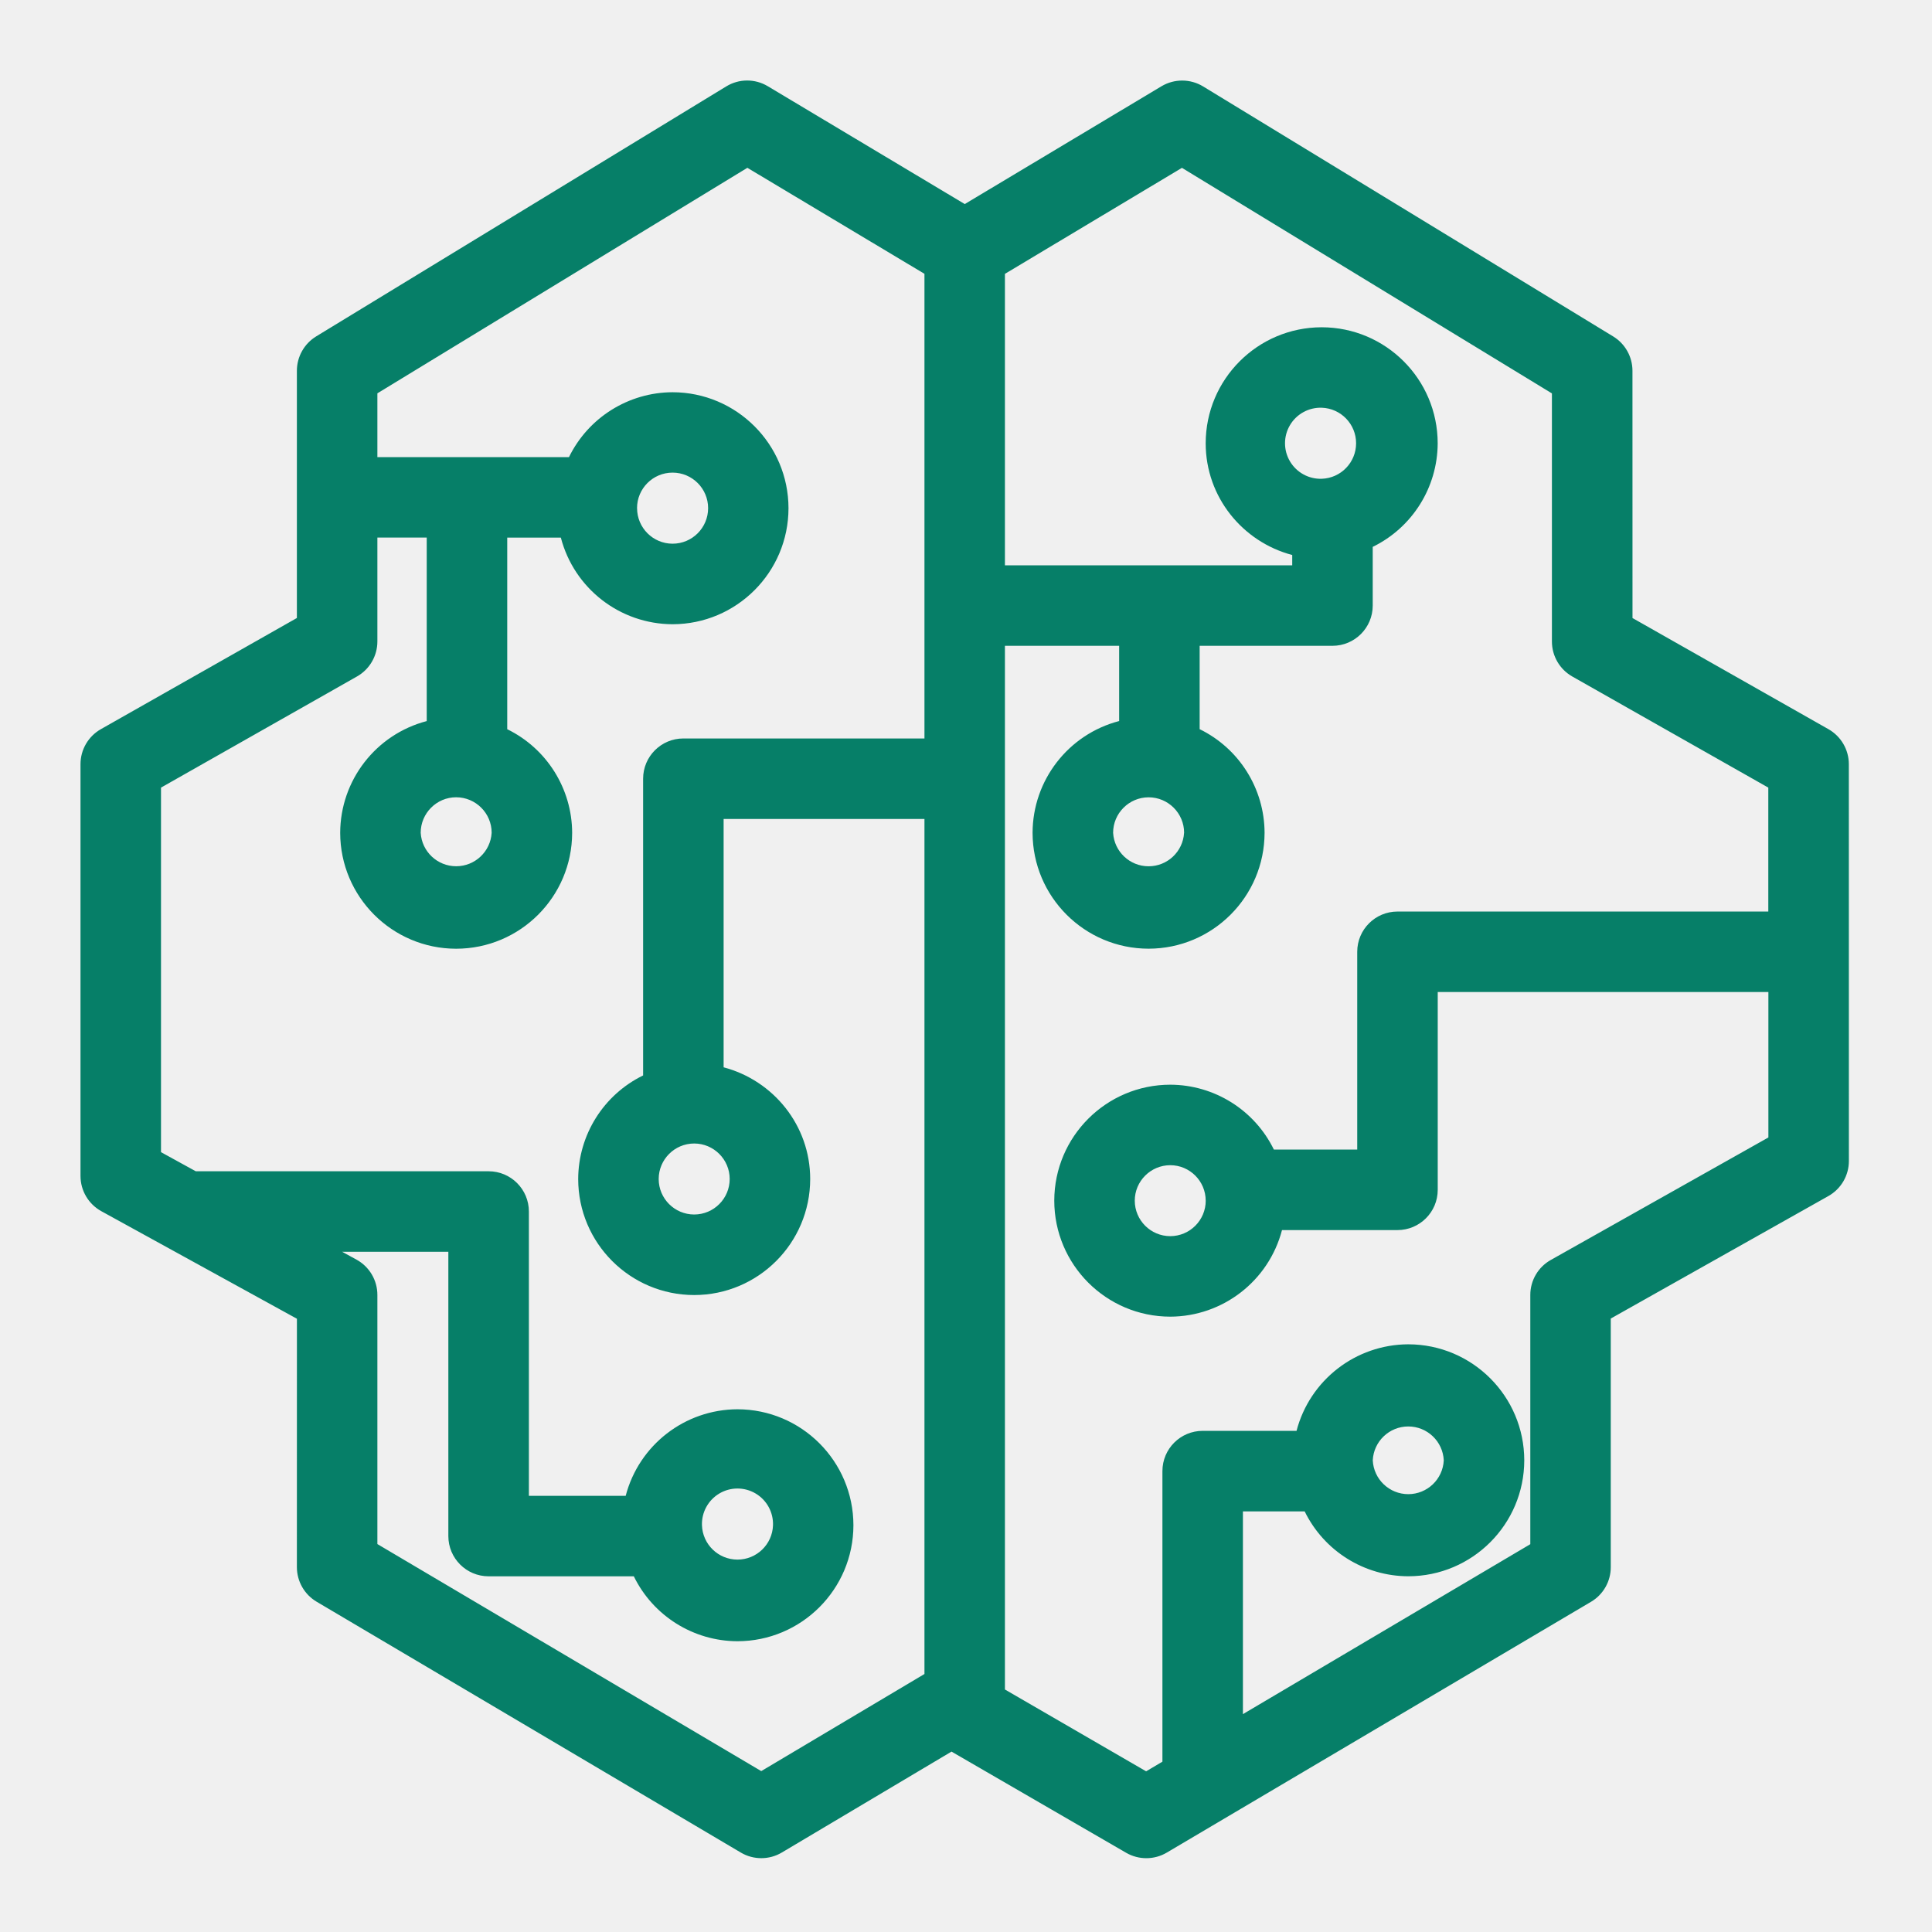
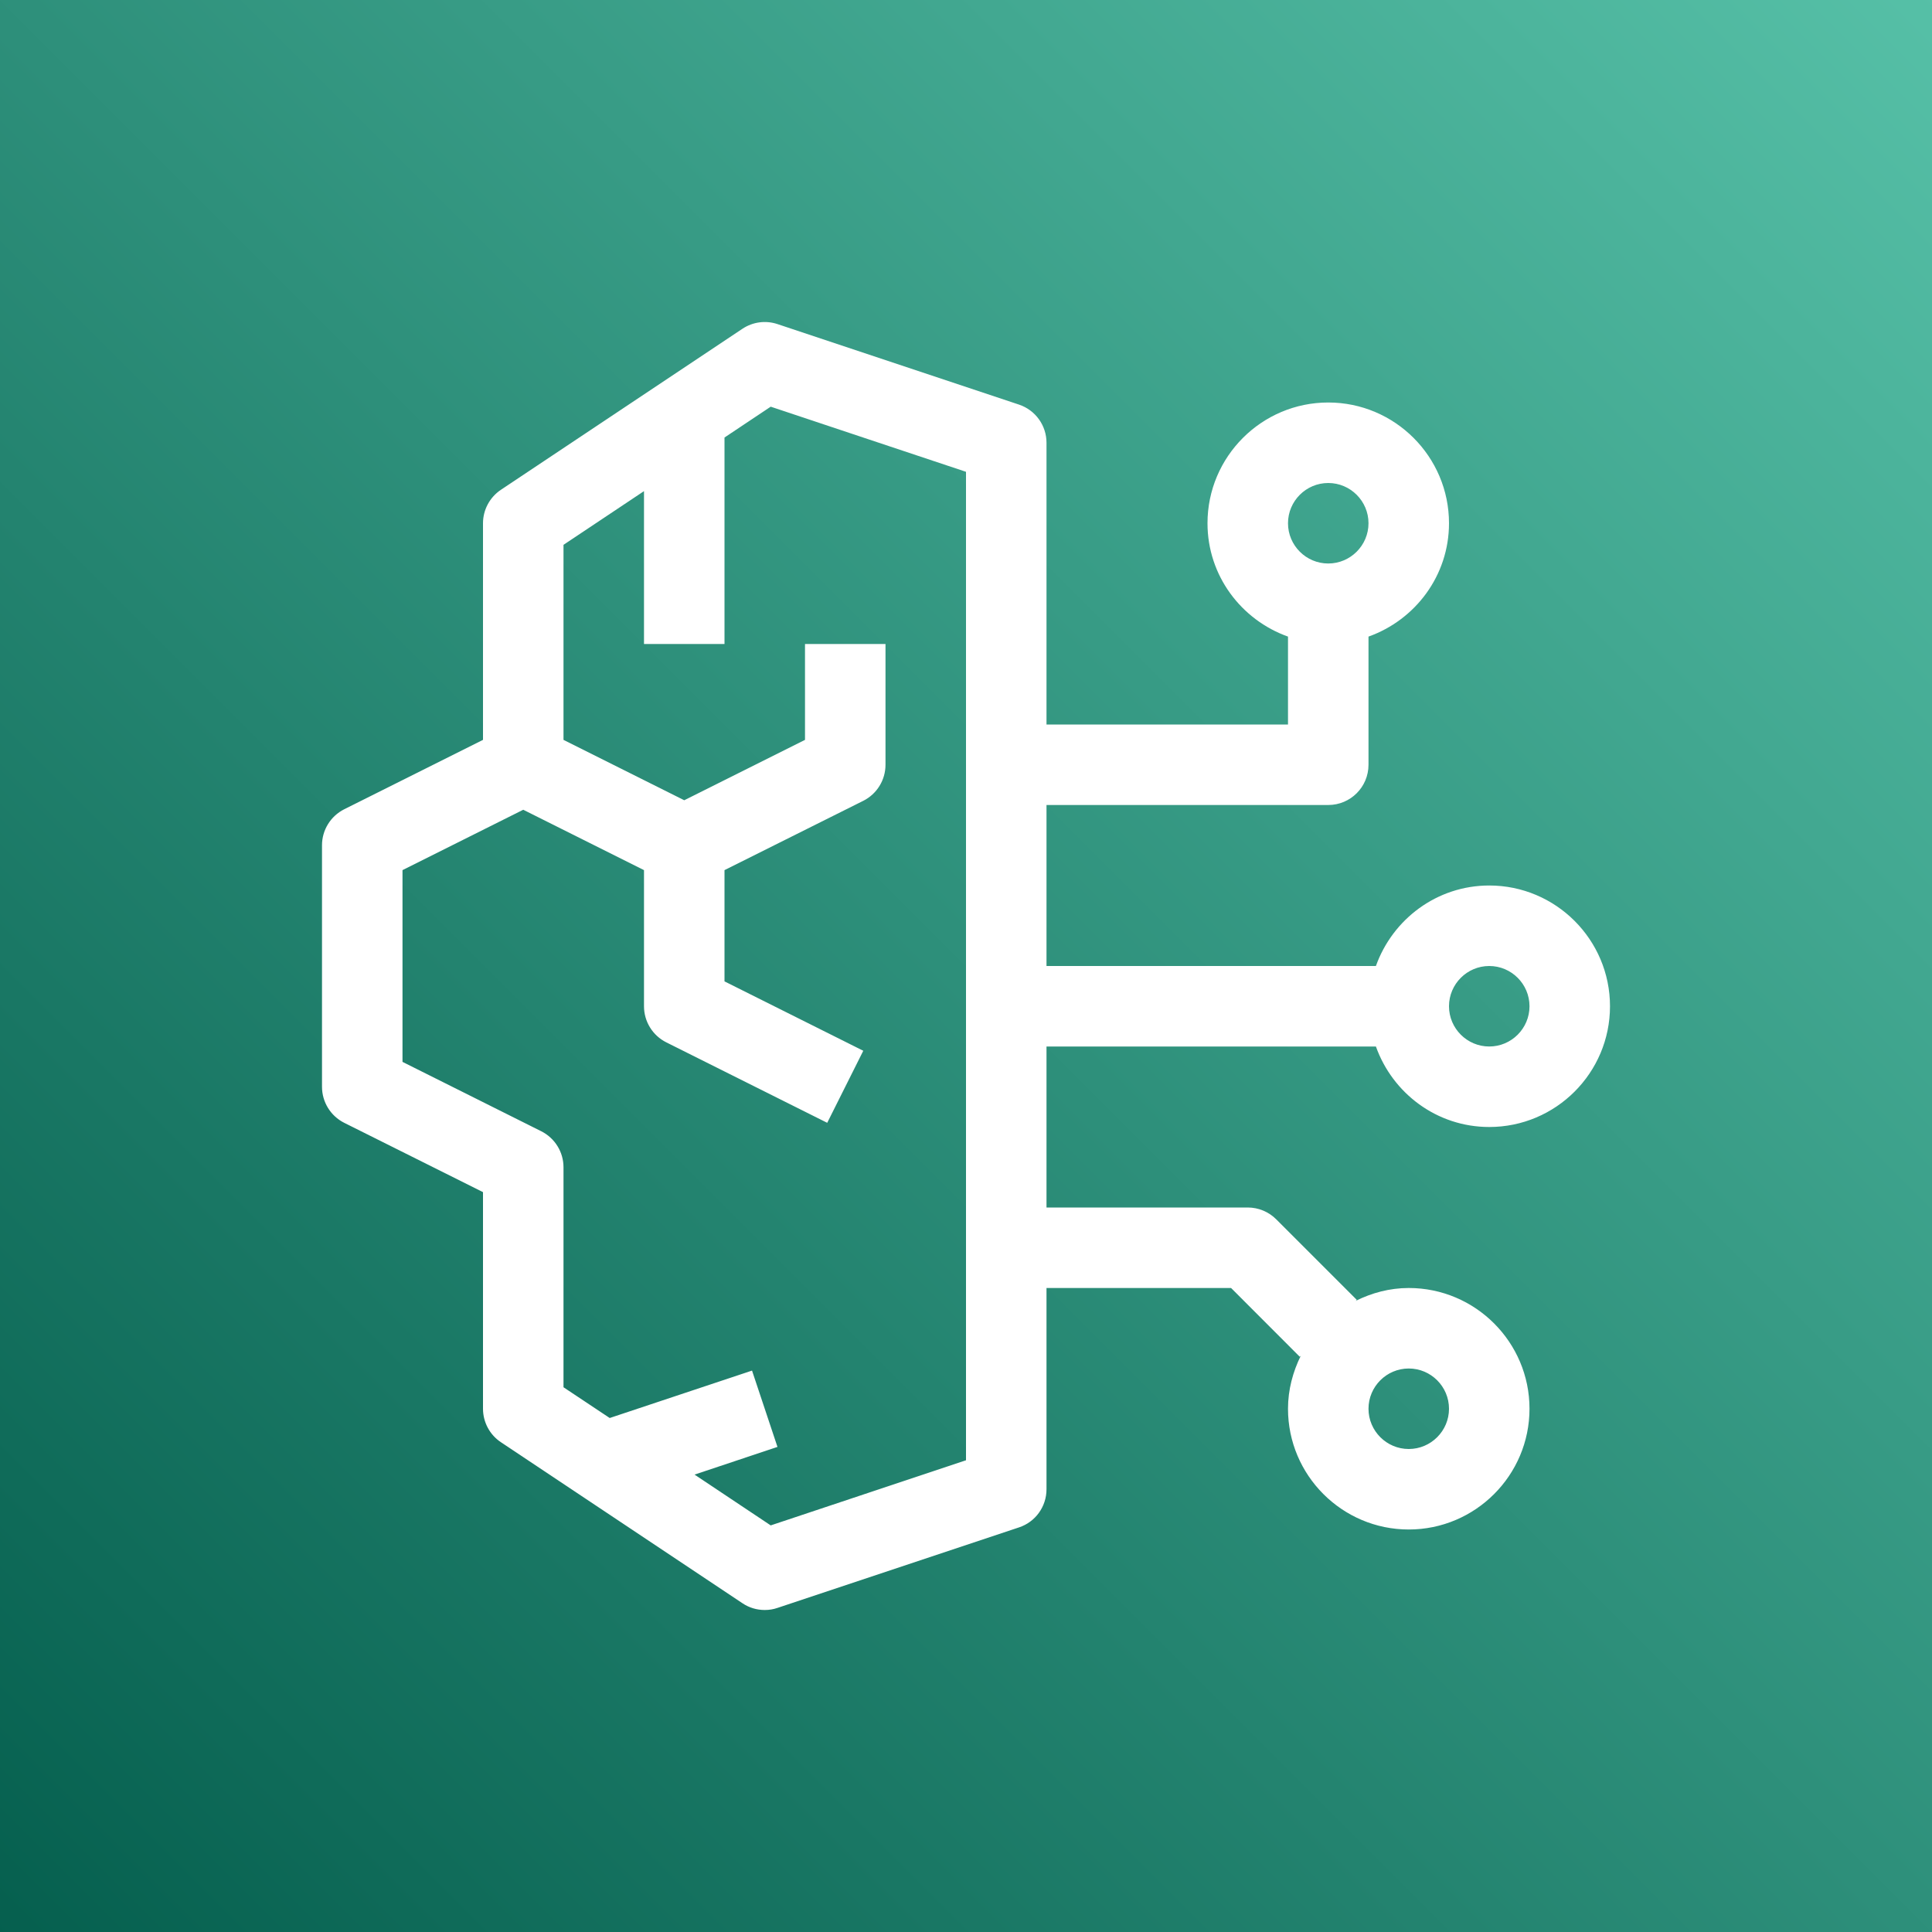
- <svg xmlns="http://www.w3.org/2000/svg" width="48" height="48" id="SagemakerModel" class=" text-cool-gray-800 dark:text-cool-gray-200 group-hover:text-orange-600 group-focus:text-orange-600 dark:group-hover:text-orange-50 dark:group-focus:text-orange-50">
-   <path d="M29.956 29.83a.883.883 0 01-.881.882.883.883 0 01-.882-.882c0-.485.396-.881.882-.881.485 0 .88.396.88.88zm2.882-17.935a.883.883 0 11.001-1.765.883.883 0 01-.001 1.765zm-3.42 8.796a.883.883 0 01-1.763 0c0-.486.396-.882.882-.882s.882.396.882.882zm4.688 15.59a.883.883 0 011.764 0 .883.883 0 01-1.764 0zm4.424-4.978a.997.997 0 00-.51.87v6.192l-7.14 4.222V37.55h1.534a2.875 2.875 0 002.574 1.612 2.885 2.885 0 002.882-2.881 2.885 2.885 0 00-2.882-2.882 2.88 2.88 0 00-2.776 2.15H29.88a1 1 0 00-1 1v7.219l-.405.24-3.508-2.033v-25.93h2.838v1.869a2.879 2.879 0 00-2.151 2.776 2.885 2.885 0 002.882 2.88 2.885 2.885 0 002.882-2.88 2.875 2.875 0 00-1.613-2.574v-2.071h3.3a1 1 0 001-1v-1.458a2.875 2.875 0 001.614-2.574 2.885 2.885 0 00-2.882-2.882 2.885 2.885 0 00-2.882 2.882c0 1.335.917 2.45 2.15 2.776v.256h-7.138V6.804l4.398-2.634 9.192 5.604v6.164a1 1 0 00.507.87l4.869 2.76v3.079H34.72a1 1 0 00-1 1v4.914h-2.071a2.874 2.874 0 00-2.574-1.612 2.885 2.885 0 00-2.882 2.88 2.885 2.885 0 002.882 2.883 2.88 2.88 0 002.776-2.151h2.869a1 1 0 001-1v-4.914h8.215v3.613l-5.405 3.043zM17.247 28.41c.486 0 .882.396.882.882a.883.883 0 01-.882.882.883.883 0 01-.882-.882c0-.486.396-.882.882-.882zm-1.42-15.784a.883.883 0 11.882.882.883.883 0 01-.881-.882zm-3.612 8.064a.883.883 0 01-1.763 0c0-.486.396-.882.88-.882.487 0 .883.396.883.882zm5.225 17.203a.883.883 0 111.765.003.883.883 0 01-1.765-.003zm1.472 6.109l-9.536-5.64v-6.19a1 1 0 00-.517-.876L8.5 31.1h2.639v7.063a1 1 0 001 1h3.608a2.875 2.875 0 002.574 1.613 2.885 2.885 0 002.882-2.882 2.885 2.885 0 00-2.882-2.881 2.88 2.88 0 00-2.776 2.15H13.14V30.1a1 1 0 00-1-1H4.864L4 28.625 4 19.568l4.869-2.761a1 1 0 00.507-.871v-2.58h1.226v4.559a2.879 2.879 0 00-2.15 2.776 2.884 2.884 0 002.88 2.88 2.885 2.885 0 002.883-2.88 2.876 2.876 0 00-1.613-2.574v-4.76h1.332a2.878 2.878 0 002.776 2.152 2.885 2.885 0 002.88-2.882 2.885 2.885 0 00-2.88-2.882 2.875 2.875 0 00-2.574 1.612h-4.76V9.772l9.192-5.603 4.4 2.634v11.544h-5.99a1 1 0 00-1 1v7.372a2.874 2.874 0 00-1.613 2.574 2.885 2.885 0 002.882 2.882 2.885 2.885 0 002.882-2.882c0-1.335-.917-2.45-2.151-2.776v-6.17h4.99V41.59l-4.056 2.413zm27.022-25.016c0-.36-.194-.692-.507-.87l-4.868-2.761-.001-6.143a1 1 0 00-.48-.854L29.892 2.148a1.002 1.002 0 00-1.035-.005L23.969 5.07l-4.892-2.927a.996.996 0 00-1.034.004L7.856 8.357a1.002 1.002 0 00-.48.854v6.143l-4.87 2.762a1 1 0 00-.506.87v10.23a1 1 0 00.518.876l4.859 2.672-.001 6.17c0 .353.186.68.49.86l10.539 6.232a.997.997 0 001.02-.001l4.215-2.507 4.339 2.514a1 1 0 001.01-.005l10.54-6.231a.998.998 0 00.49-.861v-6.176l5.406-3.043a1 1 0 00.51-.871l-.001-9.858z" fill="#067F68" fill-rule="evenodd" />
+ <svg xmlns="http://www.w3.org/2000/svg" width="24px" height="24px" viewBox="0 0 24 24" version="1.1">
+   <defs>
+     <linearGradient x1="0%" y1="100%" x2="100%" y2="0%" id="linearGradient-1">
+       <stop stop-color="#055F4E" offset="0%" />
+       <stop stop-color="#56C0A7" offset="100%" />
+     </linearGradient>
+   </defs>
+   <g id="Icon-Architecture/16/Arch_Amazon-Bedrock_16" stroke="none" stroke-width="1" fill="none" fill-rule="evenodd">
+     <g id="Icon-Architecture-BG/16/Machine-Learning" fill="url(#linearGradient-1)">
+       <rect id="Rectangle" x="0" y="0" width="24" height="24" />
+     </g>
+     <g id="Icon-Service/16/Amazon-Bedrock_16" transform="translate(4, 4)" fill="#FFFFFF">
+       <path d="M8,14.14 L5.574,14.949 L4.628,14.318 L5.658,13.974 L5.342,13.026 L3.574,13.615 L3,13.233 L3,10.5 C3,10.311 2.893,10.138 2.724,10.053 L1,9.191 L1,6.809 L2.5,6.059 L4,6.809 L4,8.5 C4,8.69 4.107,8.863 4.276,8.948 L6.276,9.948 L6.724,9.053 L5,8.191 L5,6.809 L6.724,5.948 C6.893,5.863 7,5.69 7,5.5 L7,4 L6,4 L6,5.191 L4.5,5.941 L3,5.191 L3,2.768 L4,2.101 L4,4 L5,4 L5,1.435 L5.574,1.052 L8,1.861 L8,14.14 Z M13.5,13 C13.775,13 14,13.224 14,13.5 C14,13.776 13.775,14 13.5,14 C13.225,14 13,13.776 13,13.5 C13,13.224 13.225,13 13.5,13 L13.5,13 Z M12.5,2 C12.775,2 13,2.224 13,2.5 C13,2.776 12.775,3 12.5,3 C12.225,3 12,2.776 12,2.5 C12,2.224 12.225,2 12.5,2 L12.5,2 Z M14.5,8 C14.775,8 15,8.224 15,8.5 C15,8.776 14.775,9 14.5,9 C14.225,9 14,8.776 14,8.5 C14,8.224 14.225,8 14.5,8 L14.5,8 Z M13.092,9 C13.299,9.581 13.849,10 14.5,10 C15.327,10 16,9.328 16,8.5 C16,7.673 15.327,7 14.5,7 C13.849,7 13.299,7.42 13.092,8 L9,8 L9,6 L12.5,6 C12.776,6 13,5.777 13,5.5 L13,3.908 C13.581,3.701 14,3.151 14,2.5 C14,1.673 13.327,1 12.5,1 C11.673,1 11,1.673 11,2.5 C11,3.151 11.419,3.701 12,3.908 L12,5 L9,5 L9,1.5 C9,1.285 8.862,1.094 8.658,1.026 L5.658,0.026 C5.511,-0.023 5.351,-0.001 5.223,0.084 L2.223,2.084 C2.084,2.177 2,2.333 2,2.5 L2,5.191 L0.276,6.053 C0.107,6.138 0,6.311 0,6.5 L0,9.5 C0,9.69 0.107,9.863 0.276,9.948 L2,10.809 L2,13.5 C2,13.667 2.084,13.824 2.223,13.916 L5.223,15.916 C5.306,15.972 5.402,16 5.5,16 C5.553,16 5.606,15.992 5.658,15.974 L8.658,14.974 C8.862,14.907 9,14.716 9,14.5 L9,12 L11.293,12 L12.146,12.854 L12.159,12.841 C12.061,13.041 12,13.263 12,13.5 C12,14.327 12.673,15 13.5,15 C14.327,15 15,14.327 15,13.5 C15,12.673 14.327,12 13.5,12 C13.262,12 13.04,12.061 12.841,12.16 L12.854,12.147 L11.854,11.147 C11.76,11.053 11.633,11 11.5,11 L9,11 L9,9 L13.092,9 Z" id="Fill-7" />
+     </g>
+   </g>
</svg>
